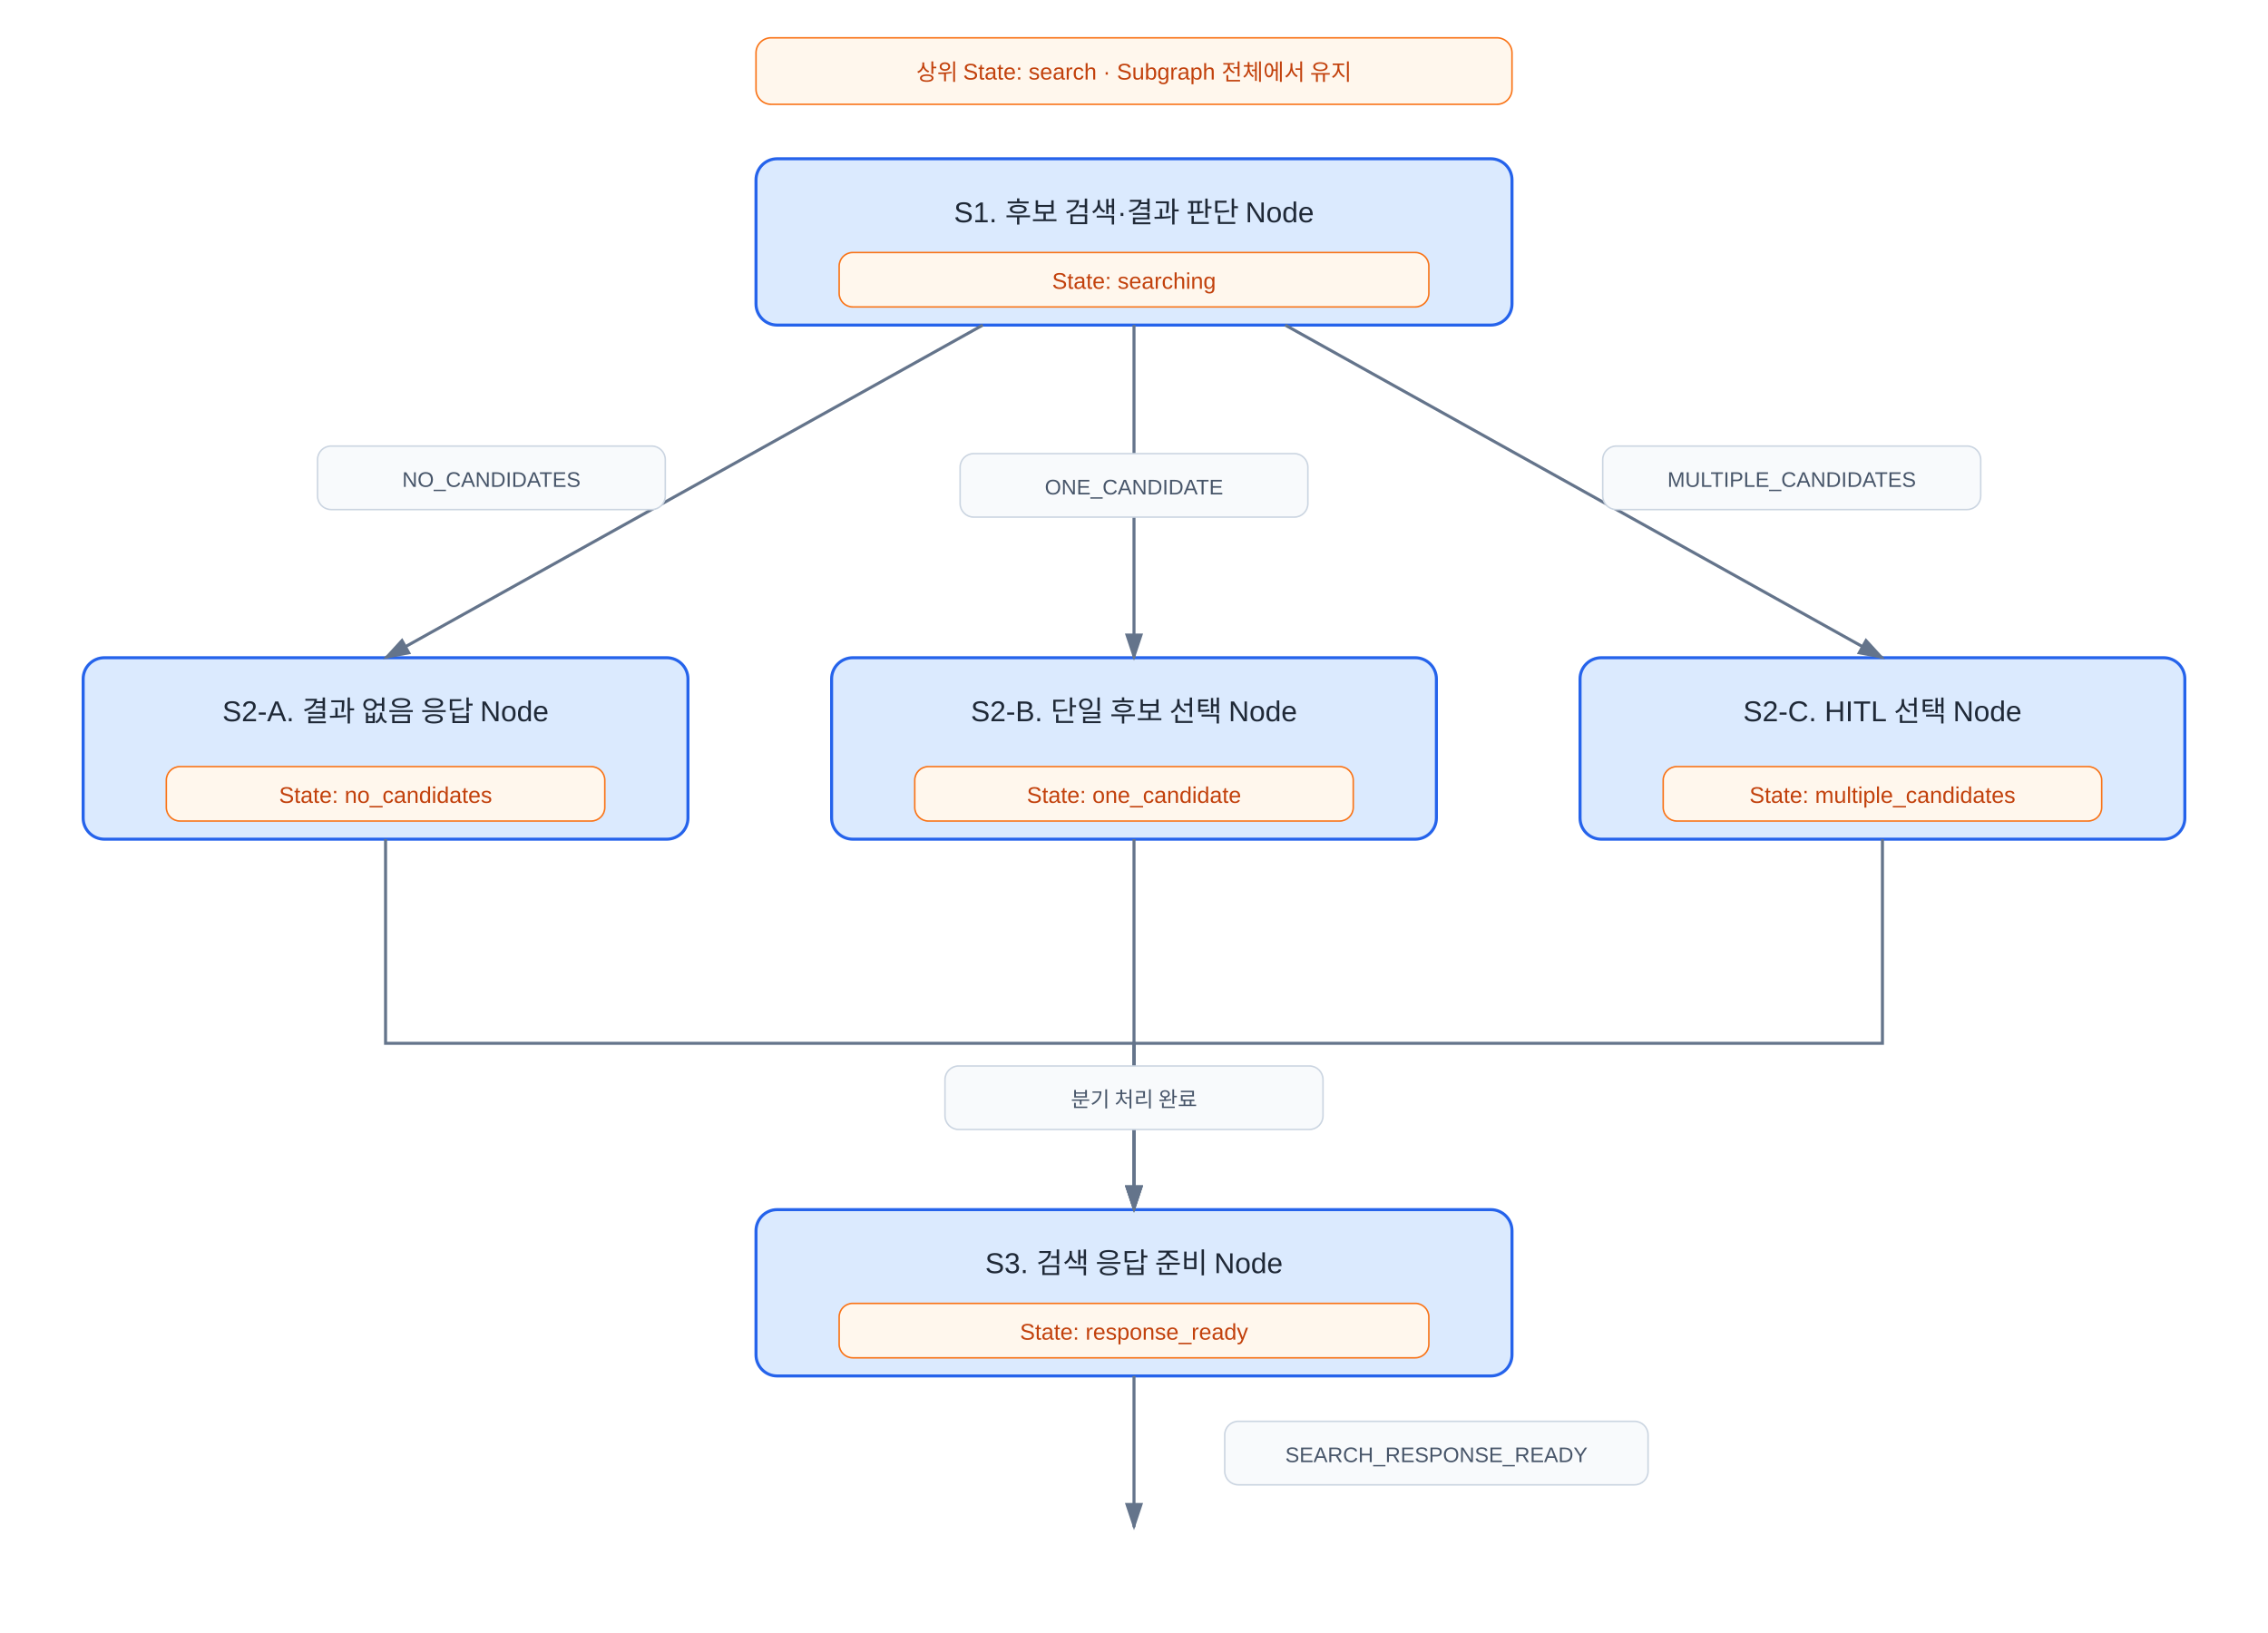
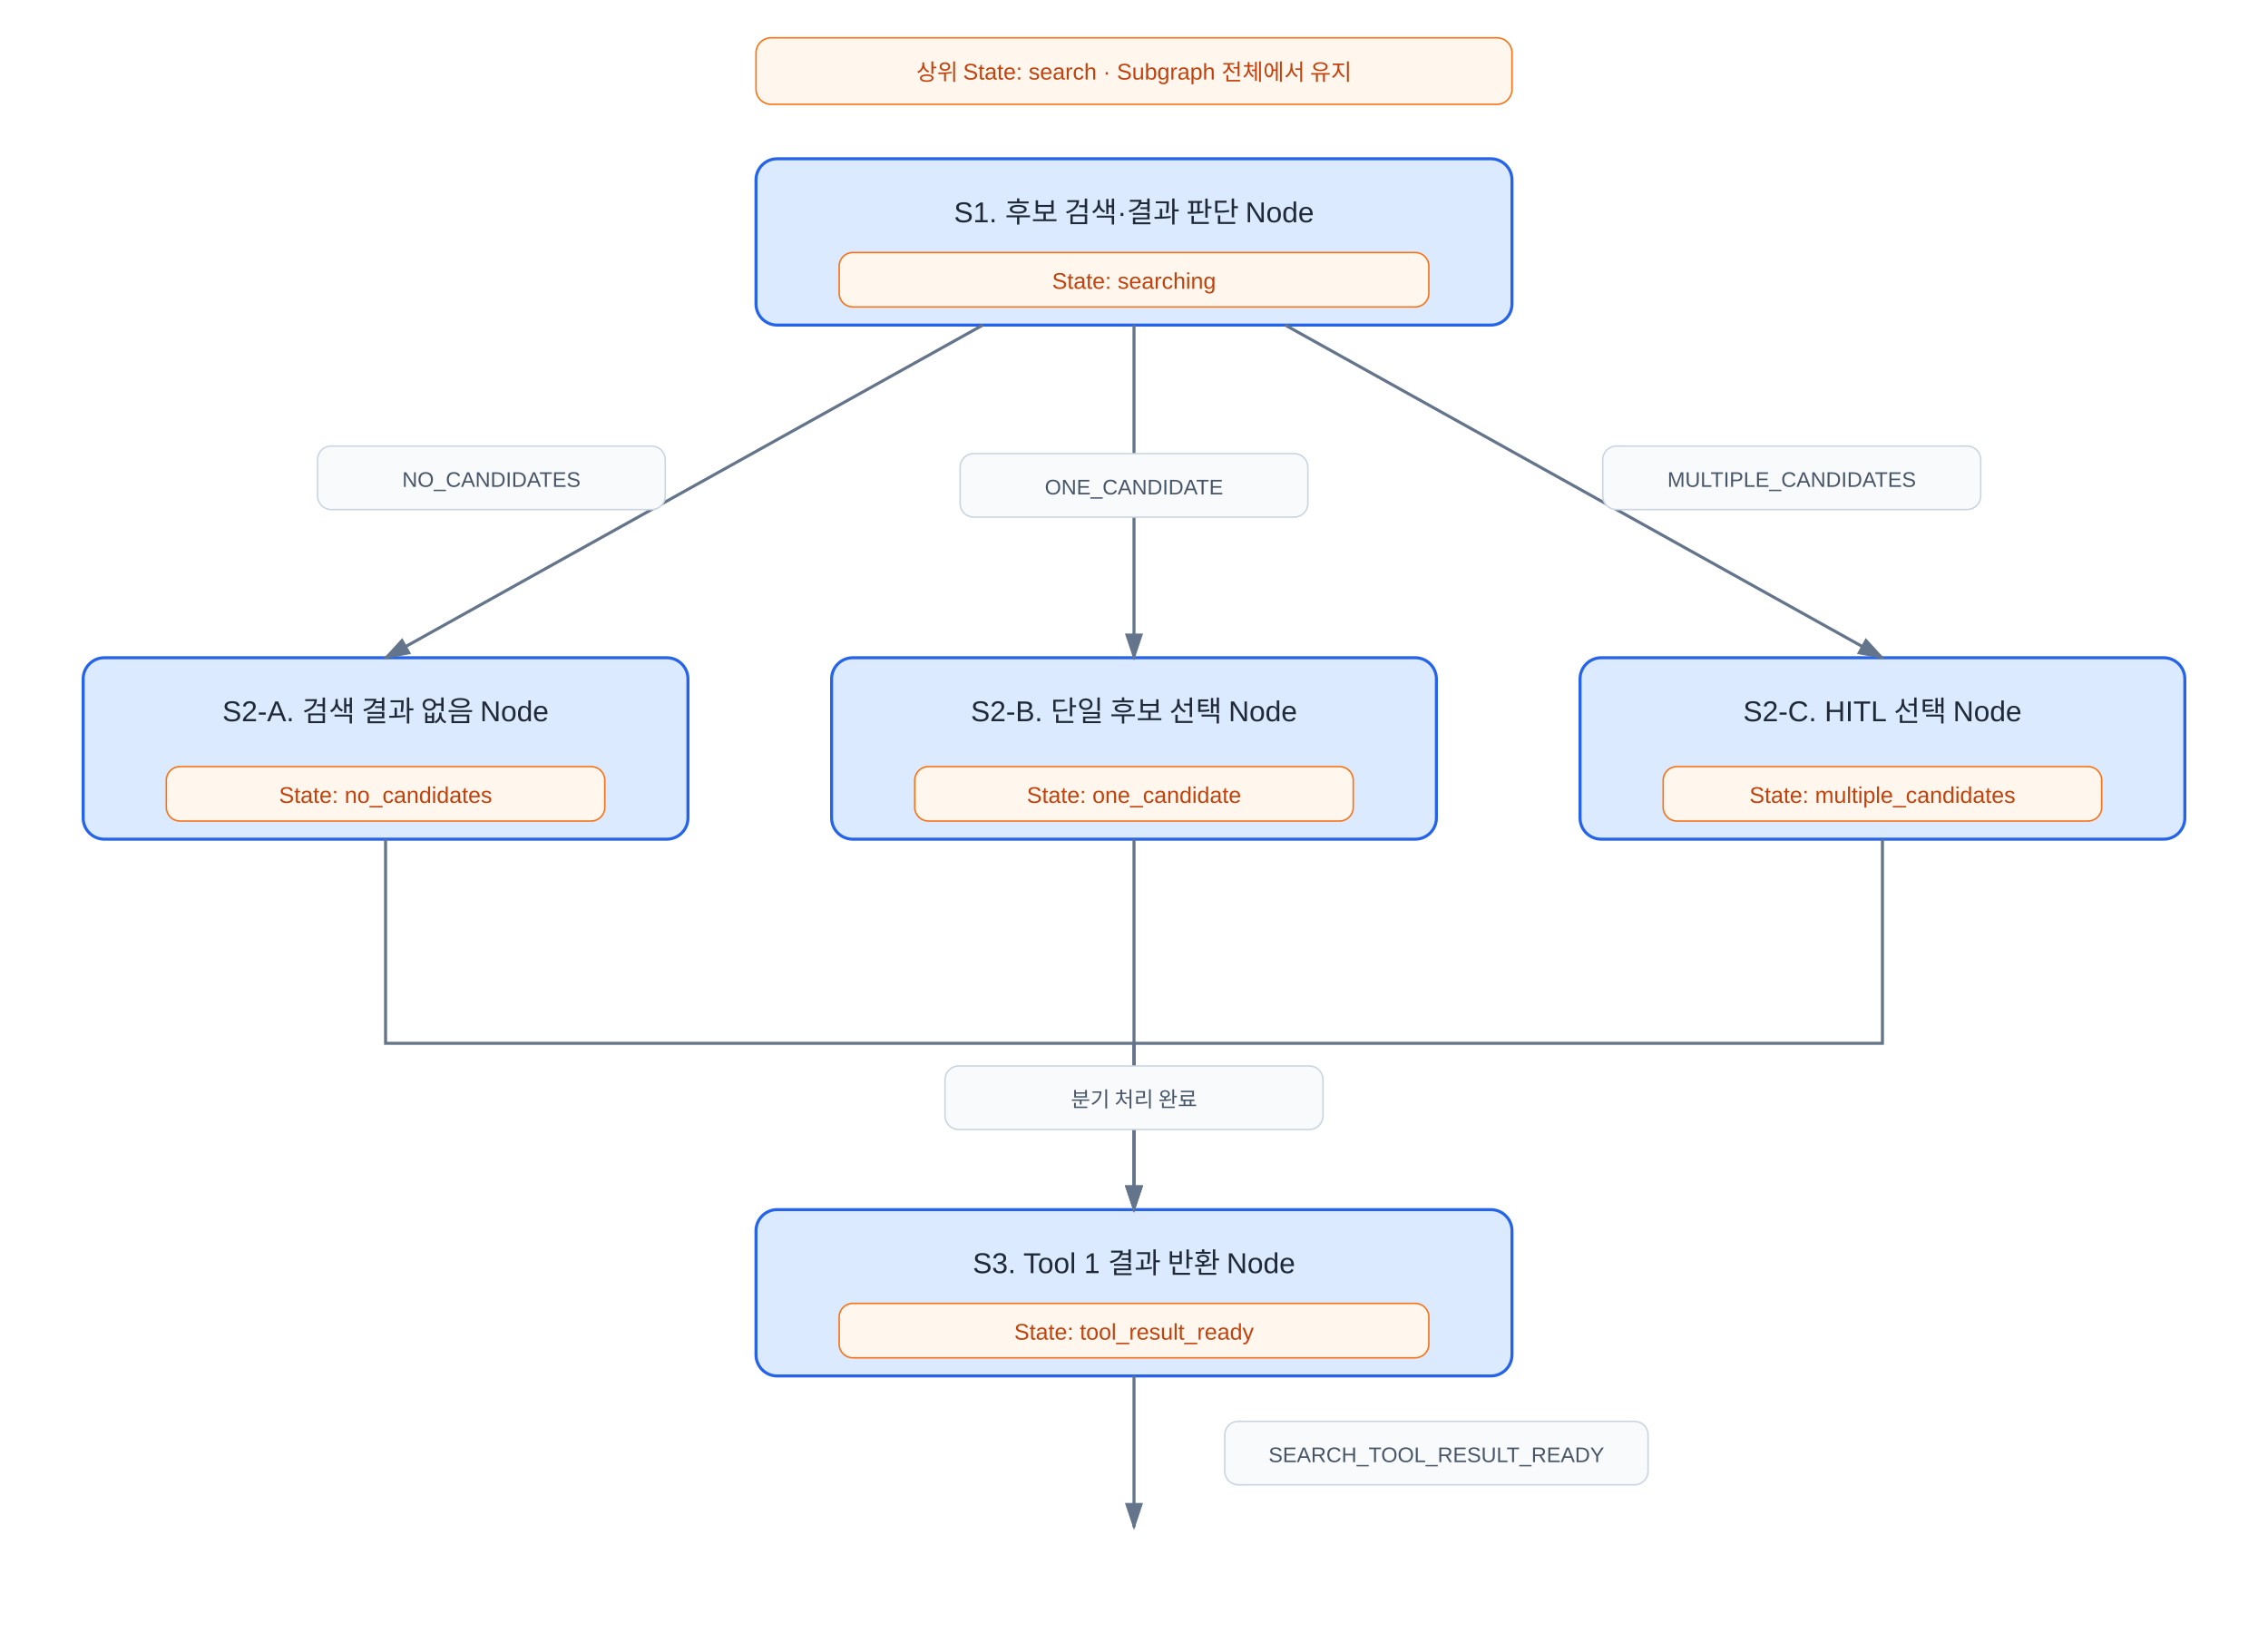
<svg xmlns="http://www.w3.org/2000/svg" width="1500" height="1080" viewBox="0 0 1500 1080">
  <defs>
    <marker id="arr" markerWidth="10" markerHeight="10" refX="8" refY="3" orient="auto" markerUnits="strokeWidth">
      <path d="M0,0 L0,6 L9,3 z" fill="#64748b" />
    </marker>
    <style>.n{fill:#dbeafe;stroke:#2563eb;stroke-width:2}.st{fill:#fff7ed;stroke:#f97316}.ed{fill:none;stroke:#64748b;stroke-width:2;marker-end:url(#arr)}.lb{fill:#f8fafc;stroke:#cbd5e1}.t{font-family:"Malgun Gothic",Arial,sans-serif;fill:#1f2937;text-anchor:middle}.s{font-family:"Malgun Gothic",Arial,sans-serif;fill:#c2410c;text-anchor:middle}.e{font-family:"Malgun Gothic",Arial,sans-serif;fill:#475569;text-anchor:middle}</style>
  </defs>
  <rect width="100%" height="100%" fill="#fff" />
  <rect class="st" x="500" y="25" width="500" height="44" rx="10" />
  <text class="s" x="750" y="53" font-size="15">상위 State: search · Subgraph 전체에서 유지</text>
  <rect class="n" x="500" y="105" width="500" height="110" rx="14" />
  <text class="t" x="750" y="147" font-size="19">S1. 후보 검색·결과 판단 Node</text>
  <rect class="st" x="555" y="167" width="390" height="36" rx="9" />
  <text class="s" x="750" y="191" font-size="15">State: searching</text>
  <rect class="n" x="55" y="435" width="400" height="120" rx="14" />
-   <text class="t" x="255" y="477" font-size="19">S2-A. 결과 없음 응답 Node</text>
+   <text class="t" x="255" y="477" font-size="19">S2-A. 검색 결과 없음 Node</text>
  <rect class="st" x="110" y="507" width="290" height="36" rx="9" />
  <text class="s" x="255" y="531" font-size="15">State: no_candidates</text>
  <rect class="n" x="550" y="435" width="400" height="120" rx="14" />
  <text class="t" x="750" y="477" font-size="19">S2-B. 단일 후보 선택 Node</text>
  <rect class="st" x="605" y="507" width="290" height="36" rx="9" />
  <text class="s" x="750" y="531" font-size="15">State: one_candidate</text>
  <rect class="n" x="1045" y="435" width="400" height="120" rx="14" />
  <text class="t" x="1245" y="477" font-size="19">S2-C. HITL 선택 Node</text>
  <rect class="st" x="1100" y="507" width="290" height="36" rx="9" />
  <text class="s" x="1245" y="531" font-size="15">State: multiple_candidates</text>
  <rect class="n" x="500" y="800" width="500" height="110" rx="14" />
-   <text class="t" x="750" y="842" font-size="19">S3. 검색 응답 준비 Node</text>
+   <text class="t" x="750" y="842" font-size="19">S3. Tool 1 결과 반환 Node</text>
  <rect class="st" x="555" y="862" width="390" height="36" rx="9" />
-   <text class="s" x="750" y="886" font-size="15">State: response_ready</text>
+   <text class="s" x="750" y="886" font-size="15">State: tool_result_ready</text>
  <path class="ed" d="M650 215 L255 435" />
  <path class="ed" d="M750 215 V435" />
  <path class="ed" d="M850 215 L1245 435" />
  <rect class="lb" x="210" y="295" width="230" height="42" rx="9" />
  <text class="e" x="325" y="322" font-size="14">NO_CANDIDATES</text>
  <rect class="lb" x="635" y="300" width="230" height="42" rx="9" />
  <text class="e" x="750" y="327" font-size="14">ONE_CANDIDATE</text>
  <rect class="lb" x="1060" y="295" width="250" height="42" rx="9" />
  <text class="e" x="1185" y="322" font-size="14">MULTIPLE_CANDIDATES</text>
  <path class="ed" d="M255 555 V690 H750 V800" />
  <path class="ed" d="M750 555 V800" />
  <path class="ed" d="M1245 555 V690 H750 V800" />
  <rect class="lb" x="625" y="705" width="250" height="42" rx="9" />
  <text class="e" x="750" y="732" font-size="14">분기 처리 완료</text>
  <path class="ed" d="M750 910 V1010" />
  <rect class="lb" x="810" y="940" width="280" height="42" rx="9" />
-   <text class="e" x="950" y="967" font-size="14">SEARCH_RESPONSE_READY</text>
+   <text class="e" x="950" y="967" font-size="14">SEARCH_TOOL_RESULT_READY</text>
</svg>
